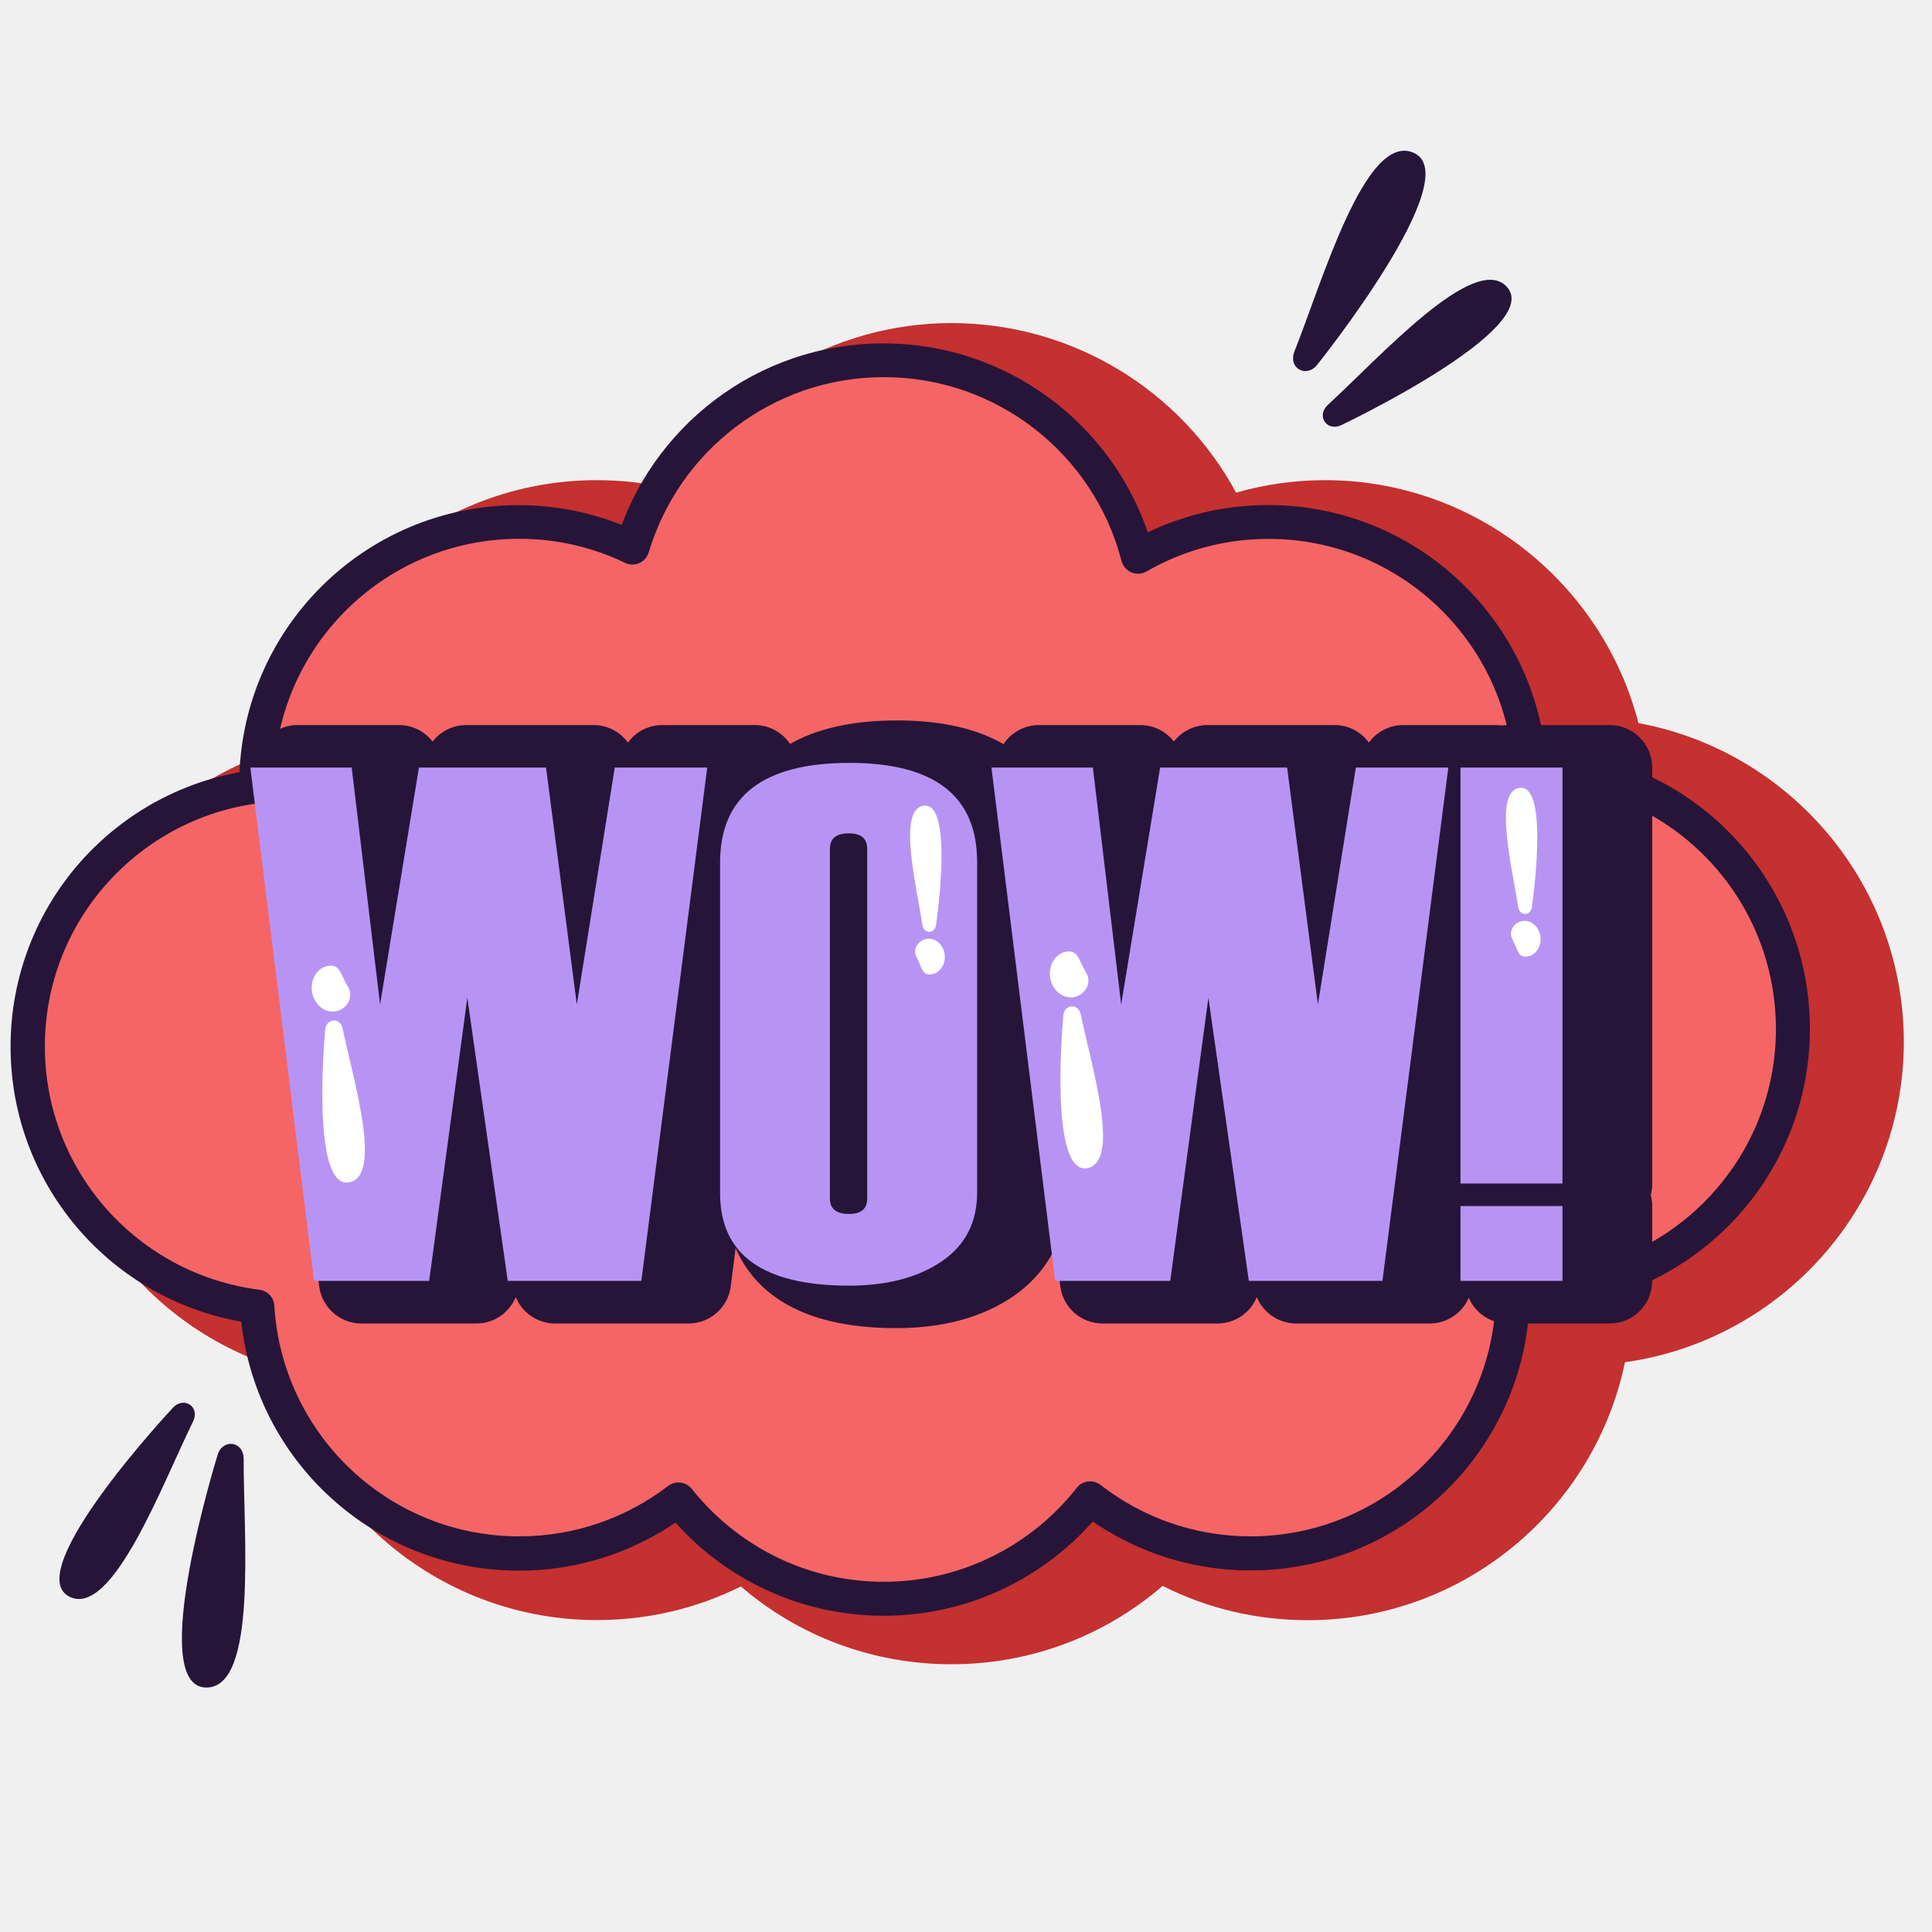
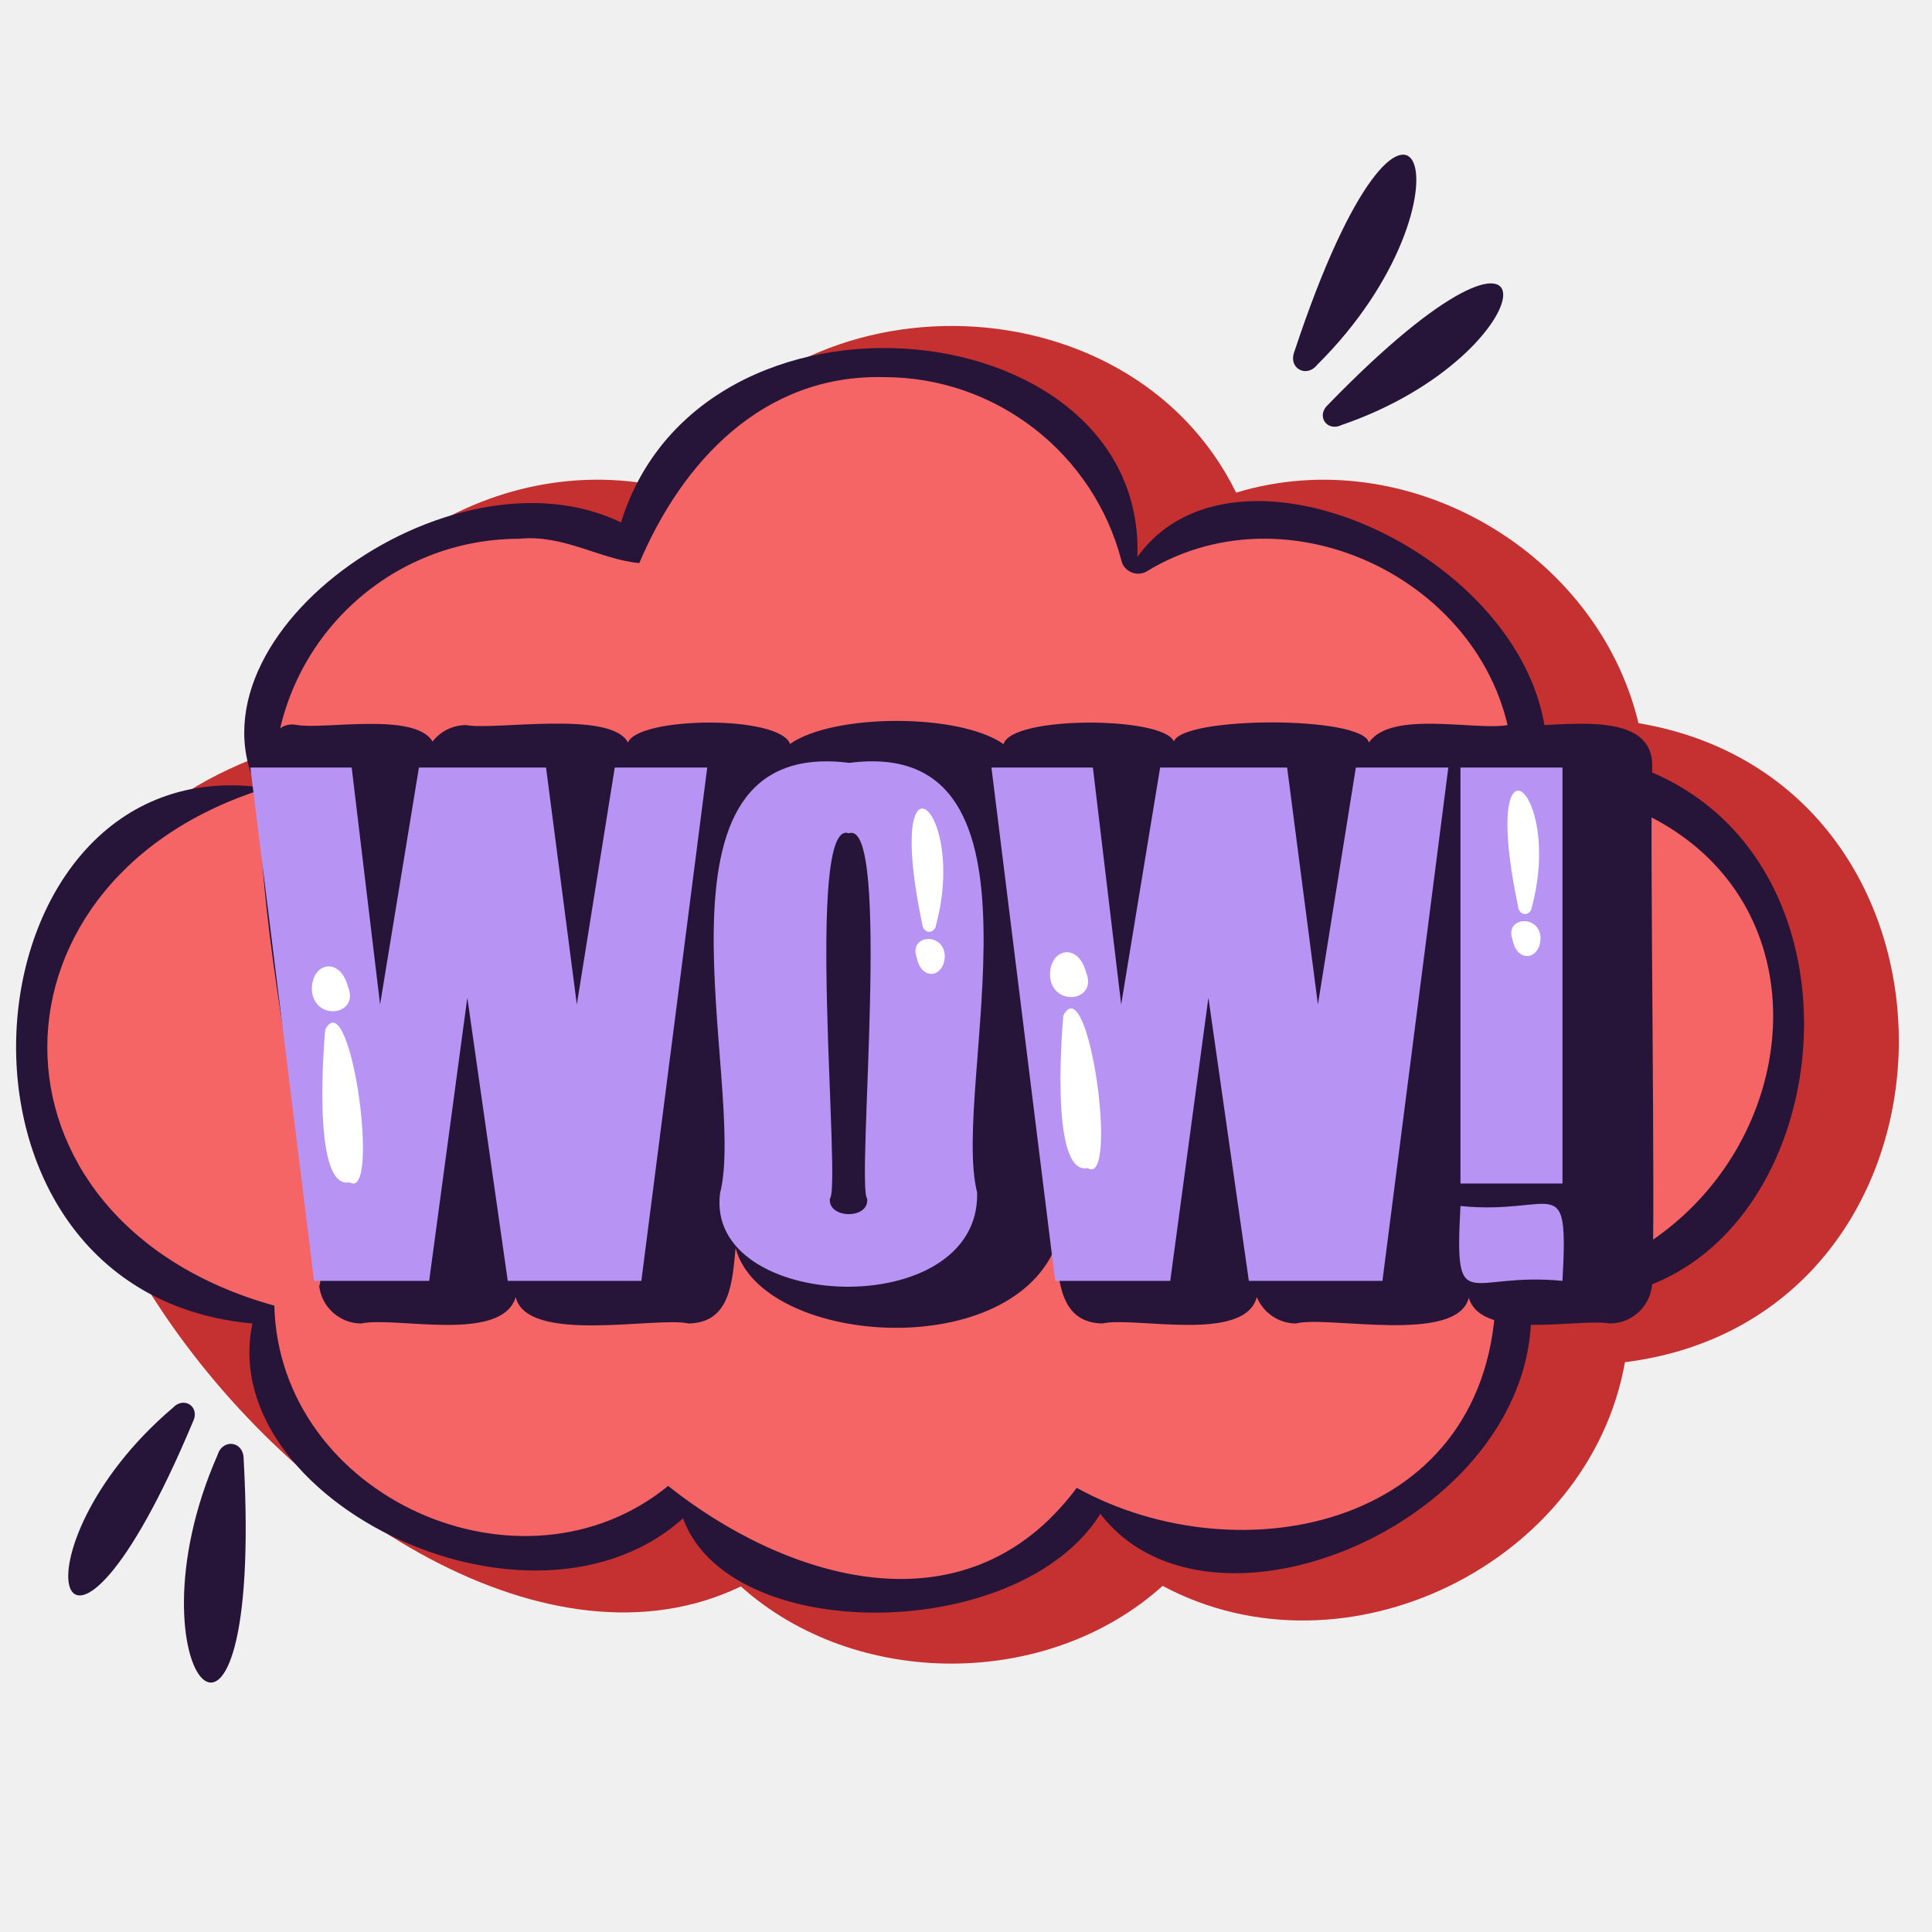
- <svg xmlns="http://www.w3.org/2000/svg" viewBox="0 0 1700.8 1700.8" xml:space="preserve">
-   <path fill="#C53030" d="M1442.4 636.6c-31.8-123.4-144.3-213.9-275.9-213.9-26.6 0-52.9 3.7-78.3 11-48.9-90.4-144.3-149.3-250.7-149.3-103.7 0-198.6 57.5-248.4 145.4-20.7-4.7-42-7.1-63.7-7.1-140.9 0-258.3 102.8-281 237.4C127.6 696.7 44.6 806 44.6 932.1c0 127.3 84.5 237.4 203 272.9 29.1 127.2 143.2 221.2 277.8 221.2 44.7 0 87.7-10.1 126.8-29.6 51.2 44 116.4 68.5 185.3 68.5 69.3 0 134.7-24.7 186-69 39.3 19.9 82.7 30.2 127.9 30.2 137.3 0 252.3-97.6 279.1-227.1C1569 1179.9 1676 1060.7 1676 917c-.2-139.6-101-256-233.6-280.4z" />
-   <path fill="#F56565" d="M1347.3 674.8h-.6c-8-120.2-108-215.3-230.3-215.3-41.9 0-81.1 11.2-115 30.7-25.7-99.5-116.1-173.1-223.6-173.1-104.6 0-192.9 69.6-221.3 165-30.2-14.5-64.1-22.6-99.8-22.6-127.5 0-230.9 103.4-230.9 230.9v1.9c-113.7 14.4-201.6 111.4-201.6 229 0 117.7 88.1 214.8 202 229 7.1 121.1 107.5 217.1 230.4 217.1 52.8 0 101.4-17.7 140.2-47.5 42.3 53.3 107.6 87.5 180.9 87.5 73.7 0 139.3-34.6 181.6-88.4 39.1 30.3 88.1 48.4 141.4 48.4 127.5 0 230.9-103.4 230.9-230.9v-.6c5.2.3 10.4.6 15.6.6 127.5 0 230.9-103.4 230.9-230.9.1-127.4-103.2-230.8-230.8-230.8z" />
-   <path fill="#261539" d="M1347.3 674.8v-15h-.6v15l14.9-1c-4.3-64-33.1-121.4-77-162.6-43.9-41.3-103.2-66.6-168.3-66.6-44.6 0-86.4 12-122.5 32.7l7.5 13 14.5-3.7c-13.7-53-44.6-99.1-86.4-131.9-41.8-32.8-94.6-52.4-151.8-52.4-55.6 0-107.1 18.5-148.3 49.8-41.2 31.2-72.2 75.1-87.4 125.9l14.3 4.3 6.5-13.5c-32.2-15.4-68.2-24.1-106.3-24.1-67.8 0-129.4 27.6-173.8 72-44.5 44.5-72 106-72 173.9v2.4l15-.4-1.9-14.8c-60.5 7.7-114.2 37.4-152.7 80.7C32.8 801.6 9.3 858.8 9.3 921.4s23.5 119.9 62.1 163.3 92.4 73 153 80.6l1.9-14.8-14.9.9c3.8 64.5 32.4 122.3 76.5 164 44 41.7 103.5 67.3 168.9 67.3 56.1 0 108-18.9 149.4-50.6L597 1320l-11.7 9.3c45 56.7 114.6 93.1 192.6 93.1 78.5 0 148.4-36.9 193.4-94.1l-11.8-9.2-9.2 11.8c41.6 32.3 93.9 51.6 150.6 51.6 67.8 0 129.4-27.5 173.9-72s72-106 72-173.9v-.6h-15l-1 14.9c5.3.4 10.9.6 16.6.6 67.9 0 129.4-27.5 173.9-72 44.5-44.4 72-106 72-173.8 0-67.9-27.5-129.4-72-173.9-44.4-44.5-106-72-173.9-72l-.1 15 .1 15c59.7 0 113.6 24.1 152.7 63.2 39.1 39.1 63.2 93 63.3 152.7 0 59.7-24.1 113.6-63.3 152.7-39.1 39.1-93 63.2-152.7 63.2-4.8 0-9.7-.2-14.6-.6-4.2-.3-8.2 1.2-11.2 4s-4.7 6.8-4.7 10.9v.6c0 59.7-24.1 113.6-63.2 152.7s-93 63.2-152.7 63.3c-49.9 0-95.6-16.9-132.2-45.3-6.5-5-15.9-3.9-20.9 2.6-39.6 50.3-100.9 82.6-169.8 82.7-68.6 0-129.5-32-169.1-81.8-5.1-6.4-14.3-7.5-20.8-2.6-36.4 27.9-81.7 44.4-131.1 44.4-57.5 0-109.6-22.4-148.4-59.1-38.7-36.6-63.8-87.4-67.2-144-.4-7.2-5.9-13.1-13.1-14-53.2-6.7-100.4-32.7-134.4-70.8-33.9-38.2-54.5-88.3-54.5-143.4 0-55 20.5-105.1 54.4-143.2 33.9-38.1 81-64.2 134.1-70.9 7.7-1 13.3-7.6 13.1-15.3v-1.5c0-59.7 24.1-113.6 63.2-152.7s93-63.2 152.7-63.3c33.5 0 65.1 7.6 93.3 21.2 4 1.9 8.5 2 12.5.2s7-5.2 8.3-9.4c13.3-44.6 40.5-83.2 76.8-110.6 36.2-27.4 81.2-43.7 130.2-43.7 50.3 0 96.5 17.2 133.3 46 36.7 28.8 63.9 69.3 75.9 115.8 1.2 4.6 4.4 8.2 8.7 10.1 4.3 1.8 9.2 1.5 13.3-.8 31.7-18.3 68.3-28.7 107.5-28.7 57.2 0 109.1 22.2 147.8 58.5 38.6 36.3 63.9 86.6 67.6 142.8.5 7.8 7.1 14 14.9 14h.6v-14.9h-.4z" />
-   <path fill="#261539" d="M1454.5 675.7c0-20.7-16.8-37.4-37.4-37.4h-89.8c-1.8 0-3.6.2-5.4.4-1.8-.3-3.5-.4-5.3-.4h-81.3c-12.3 0-23.4 6-30.2 15.4-6.8-9.4-17.9-15.4-30.2-15.4H1063c-11.9 0-22.7 5.6-29.6 14.5-6.9-8.9-17.6-14.5-29.6-14.5h-89.2c-10.7 0-20.9 4.6-28 12.6-1.2 1.3-2.2 2.7-3.1 4.2-21.9-12.6-52.1-20.9-93.8-20.9-41.8 0-72.2 8.2-94.2 20.7-.9-1.4-1.9-2.7-3-3.9-7.1-8.1-17.3-12.7-28.1-12.7H583c-12.3 0-23.4 6-30.2 15.4-6.9-9.4-17.9-15.4-30.2-15.4H410.4c-11.9 0-22.7 5.6-29.6 14.5-6.9-8.9-17.6-14.5-29.6-14.5H262c-10.7 0-20.9 4.6-28 12.6s-10.4 18.7-9.1 29.4l56.1 452c2.3 18.7 18.3 32.8 37.1 32.8h101.3c15.5 0 28.9-9.4 34.6-23.2 5.7 13.7 19.2 23.2 34.6 23.2h117.6c18.8 0 34.7-14 37.1-32.7l4.3-33.7c14.9 34.7 51.9 70.5 141.2 70.5 41.1 0 75.6-9.3 102.7-27.7 17-11.6 29.6-26.3 37.6-43.5l4.3 34.3c2.3 18.7 18.3 32.8 37.1 32.8h101.3c15.5 0 28.9-9.4 34.6-23.2 5.7 13.7 19.2 23.2 34.6 23.2h117.6c15.3 0 28.6-9.2 34.4-22.6 5.7 13.3 19 22.6 34.3 22.6h89.8c20.7 0 37.4-16.8 37.4-37.4v-65.9c0-3.4-.5-6.8-1.3-9.9.9-3.2 1.3-6.5 1.3-9.9V675.7z" />
-   <path fill="#B794F4" d="m622.6 675.7-58 451.9H447l-35.6-249.3-33.6 249.3H276.5l-56.1-451.9h89.2l25 208.6 34.2-208.6h111.9l27.1 208.6 33.4-208.6zm11.3 374.7V759.5c0-58.6 38-87.9 113.9-87.9 74.9 0 112.4 29.1 112.4 87.3v290.9c0 26.3-10.4 46.5-31.3 60.7-20.9 14.2-48.1 21.3-81.7 21.3-75.5-.1-113.3-27.2-113.3-81.4zm129.5 4.8v-308c0-9-5.4-13.6-16.1-13.6-11.1 0-16.7 4.5-16.7 13.6v307.9c0 9 5.6 13.6 16.7 13.6 10.8 0 16.1-4.5 16.1-13.5zM1275 675.7l-58 451.9h-117.6l-35.6-249.3-33.6 249.3H928.9l-56.1-451.9h89.3L987 884.3l34.3-208.6h111.8l27.1 208.6 33.4-208.6zm100.5 366.2h-89.8V675.7h89.8v366.2zm0 85.7h-89.8v-65.9h89.8v65.9z" />
-   <path fill="#261539" d="M1180.9 374.2s179.1-85.1 145.6-121.7c-28.3-30.9-111.6 61.8-157.3 103.7-11.1 10.1-.8 24.1 11.7 18zm-21.4-53s134.1-167.2 84.3-187c-42.1-16.8-79.4 112.7-104.2 175-6 15.1 10.6 23.8 19.9 12zm-1007.2 918s-135.5 144.7-91 166.5c37.6 18.4 81.2-98.3 108.5-154 6.7-13.5-8-22.7-17.5-12.5zm39.3 41.5s-63.6 204.7-10 204.9c45.3.2 32.7-134 32.9-201 .1-16.2-18.5-18.3-22.9-3.9z" />
-   <path fill="#FFF" d="M306.3 868.6c5.9 9.5-1.6 20.6-11.4 21.8-9.7 1.3-18.8-6.7-20.3-17.8s5.2-21.2 14.9-22.4c9.9-1.3 10.4 8 16.8 18.4zm-20 37.8s-13.4 141.6 21.4 134.4c29.5-6.1 2.9-91.5-6-135-2.1-10.6-14.5-9.4-15.4.6zm669.8-50.3c5.9 9.5-1.6 20.6-11.4 21.8-9.7 1.3-18.8-6.7-20.3-17.8s5.2-21.2 14.9-22.4c9.9-1.3 10.4 8 16.8 18.4zm-20 37.8s-13.4 141.6 21.4 134.4c29.5-6.1 2.9-91.5-6-135-2.1-10.6-14.5-9.4-15.4.6zm395.4-66.8c-4.2-7.6 2.1-15.9 9.7-16.4 7.6-.6 14.3 6 15 14.6.7 8.7-4.9 16.2-12.5 16.8-7.7.6-7.7-6.7-12.2-15zm17-28.4s16.3-109.2-11-105.1c-23.1 3.5-6.1 70.7-1 104.9 1.3 8.3 10.9 7.9 12 .2zM807 842.8c-4.2-7.6 2.1-15.9 9.7-16.4 7.6-.6 14.3 6 15 14.6.7 8.7-4.9 16.2-12.5 16.8-7.7.6-7.7-6.7-12.2-15zm17-28.4s16.3-109.2-11-105.1c-23.1 3.5-6.1 70.7-1 104.9 1.3 8.3 10.9 7.9 12 .2z" />
+ <svg xmlns="http://www.w3.org/2000/svg" version="1.1" id="Layer_1" x="0" y="0" viewBox="0 0 1700.8 1700.8" xml:space="preserve">
+   <style>.st2{fill:#261539}</style>
+   <path d="M1442.4 636.6c-36-150.3-202.8-248.9-354.2-202.9-95.3-194-399.9-196-499.1-3.9-157.8-38.1-320.7 73.4-344.7 230.3-488.2 163.8 73.5 897.3 407.8 736.5 101.4 90.8 270.3 90.5 371.3-.5 161.4 86.2 375.6-20.1 407-196.9 315-39.7 323.8-509.8 11.9-562.6z" fill="#c53030" />
+   <path d="M1347.3 674.8c-7.4-164.4-203.7-271.6-345.9-184.6-51.8-222.6-385.2-228.4-444.9-8.1-148-74.9-336.2 43-330.7 210.2-264.2 30.6-263.8 427.9.4 458 4.3 179.6 232.7 282.7 370.6 169.6 82.9 115.1 280.2 114.5 362.5-.9 142.8 118.1 378.9 4.7 372.3-183.1 313.2 14.7 329.3-454.5 15.7-461.1z" fill="#f56565" />
+   <path class="st2" d="M1347.3 674.8c-.5-.1 1-16.1-.6-15-.8 17.9-1 15.2 14.9 14 9.9-172.5-269.9-309.9-360.3-183.5 7.6-224-404-261.1-459.4-12.3 16.4 5.9 14.2 5 20.8-9.2-145.4-92.5-403 81.3-337.1 223.8-261.6-28.7-301.1 447.7-1.2 472.7l1.9-14.8c-55.3 163 243.3 313.7 379.9 181.6L597 1320c20.9 130.5 303.8 132.4 374.3 8.3l-11.8-9.2c90.5 153.3 409.9 16.9 387.3-183.1h-15c302.4 75.7 373.2-476.2 15.6-476.2-.1 7.5-.1 22.5 0 30 322.4 32.5 253.2 433.1-30.5 446.7-2.2 208-224.9 253-369 173.3-99.3 133.1-260.1 77.7-359.7-1.7-128.9 105.3-342.4 10.1-346.7-158.7-268.1-74.6-264.7-381.5-.4-457.6-.9-119.9 96-217.4 215.9-217.5 39.1-4 71.7 18.3 105.8 21.4C600.3 407 671.4 329.4 778.1 332c99-.1 184.7 67.3 209.2 161.8 2.2 9.4 13.7 14.2 22 9.3 131.7-80.5 317 17.1 322.9 172.6 3.6 16.6 20.6 20.5 15.1-.9z" />
+   <path class="st2" d="M1454.5 675.7c1.8-57.3-95-32.3-127.2-37.4-28.7 5.1-102.7-13.3-122.2 15.4-5.6-23.8-164.3-23.2-171.7-.9-8.9-22.3-143.2-22.9-149.9 2.3-38.6-27.3-149.4-27.2-188-.2-9.4-25.6-133.4-24.1-142.7-1.2-14.8-28.8-117.9-10.5-142.4-15.4-11.9 0-22.7 5.6-29.6 14.5-15.3-26.1-95.1-10.5-118.8-14.5-89.1-18.5 33.1 464.3 19 494 2.3 18.7 18.3 32.8 37.1 32.8 30-6.5 123.4 17.6 135.9-23.2 10.2 41.8 124.4 16.8 152.2 23.2 37.6-.6 38.4-38.3 41.4-66.4 22.3 84.7 238.2 102.4 281.5-.7 3.1 28.3 3.4 66.4 41.4 67.1 27.5-6.5 125.1 17.6 135.9-23.2 5.7 13.7 19.2 23.2 34.6 23.2 26.9-7.3 141.6 18.7 152-22.6 11.6 38.2 96.8 17.7 124.1 22.6 20.7 0 37.4-16.8 37.4-37.4 3.1-54.9-2.3-389.6 0-452z" />
+   <path d="m622.6 675.7-58 451.9H447l-35.6-249.3-33.6 249.3H276.5l-56.1-451.9h89.2l25 208.6 34.2-208.6h111.9l27.1 208.6 33.4-208.6h81.4zm11.3 374.7c24.1-94.2-76.8-403 113.9-378.8 188.5-24.5 88.7 285.6 112.4 378.2 2.9 115.2-239.9 105.7-226.3.6zm129.5 4.8c-9.8-10.1 21.6-335.3-16.1-321.6-39.1-14.8-6.6 311.9-16.7 321.5-2 18 34.8 18.6 32.8.1zM1275 675.7l-58 451.9h-117.6l-35.6-249.3-33.6 249.3H928.9l-56.1-451.9h89.3L987 884.3l34.3-208.6h111.8l27.1 208.6 33.4-208.6h81.4zm100.5 366.2h-89.8V675.7h89.8v366.2zm0 85.7c-84.2-8.4-95.2 33.8-89.8-65.9 84.2 8.4 95.2-33.8 89.8 65.9z" fill="#b794f4" />
+   <path class="st2" d="M1180.9 374.2c183.9-62.9 199.8-235.9-11.7-18-11.1 10.1-.8 24.1 11.7 18zm-21.4-53c149.2-147.8 83.3-323.7-19.9-12-6 15.1 10.6 23.8 19.9 12zm-1007.2 918c-148 125.8-99.8 292.6 17.5 12.5 6.7-13.5-8-22.7-17.5-12.5zm39.3 41.5c-84.8 192.2 41 331.7 22.9 3.9.1-16.2-18.5-18.3-22.9-3.9z" />
+   <path d="M306.3 868.6c10.5 24.9-28.5 31-31.7 4-1.4-25.1 24.7-31.3 31.7-4zm-20 37.8s-13.4 141.6 21.4 134.4c27.7 17.5 1-177.1-21.4-134.4zm669.8-50.3c10.5 24.9-28.5 31-31.7 4-1.4-25.1 24.7-31.3 31.7-4zm-20 37.8s-13.4 141.6 21.4 134.4c27.7 17.5 1-177.1-21.4-134.4zm395.4-66.8c-7.2-19.9 23.5-22.5 24.7-1.8.1 19.5-20.5 23.3-24.7 1.8zm17-28.4c28-104.5-46.9-165.7-12-.2 1.3 8.3 10.9 7.9 12 .2zM807 842.8c-7.2-19.9 23.5-22.5 24.7-1.8.1 19.5-20.5 23.3-24.7 1.8zm17-28.4c28-104.5-46.9-165.7-12-.2 1.3 8.3 10.9 7.9 12 .2z" fill="#fff" />
</svg>
